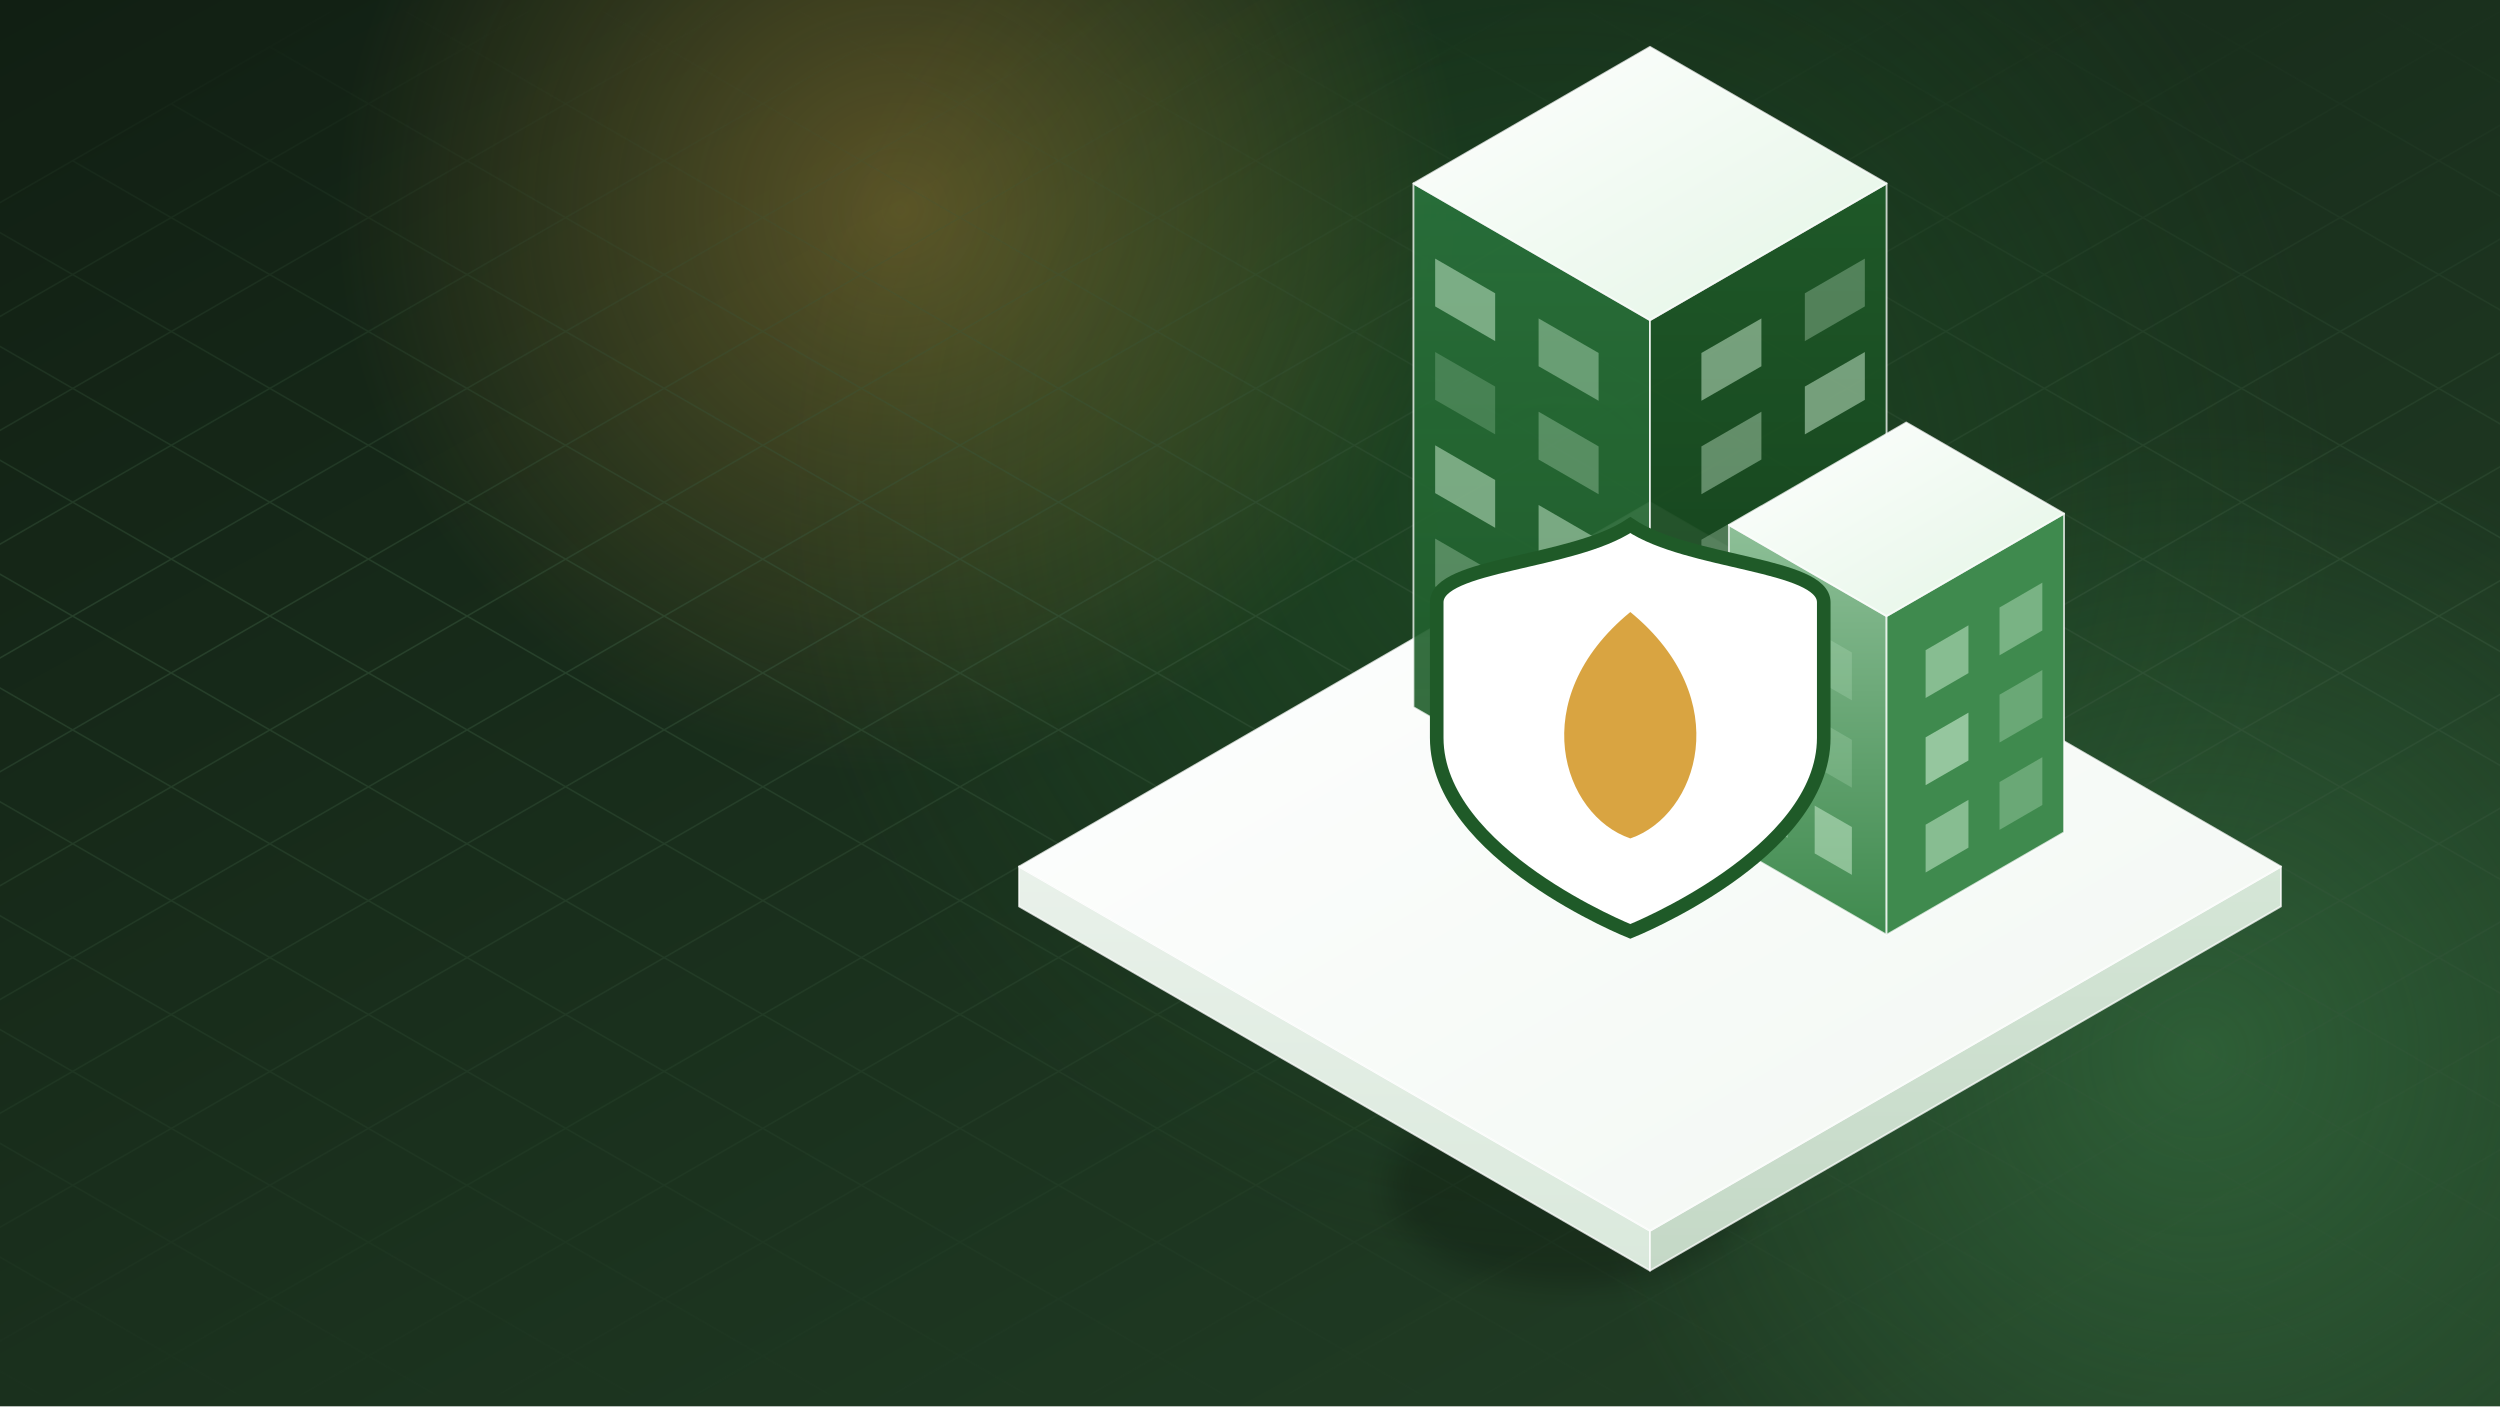
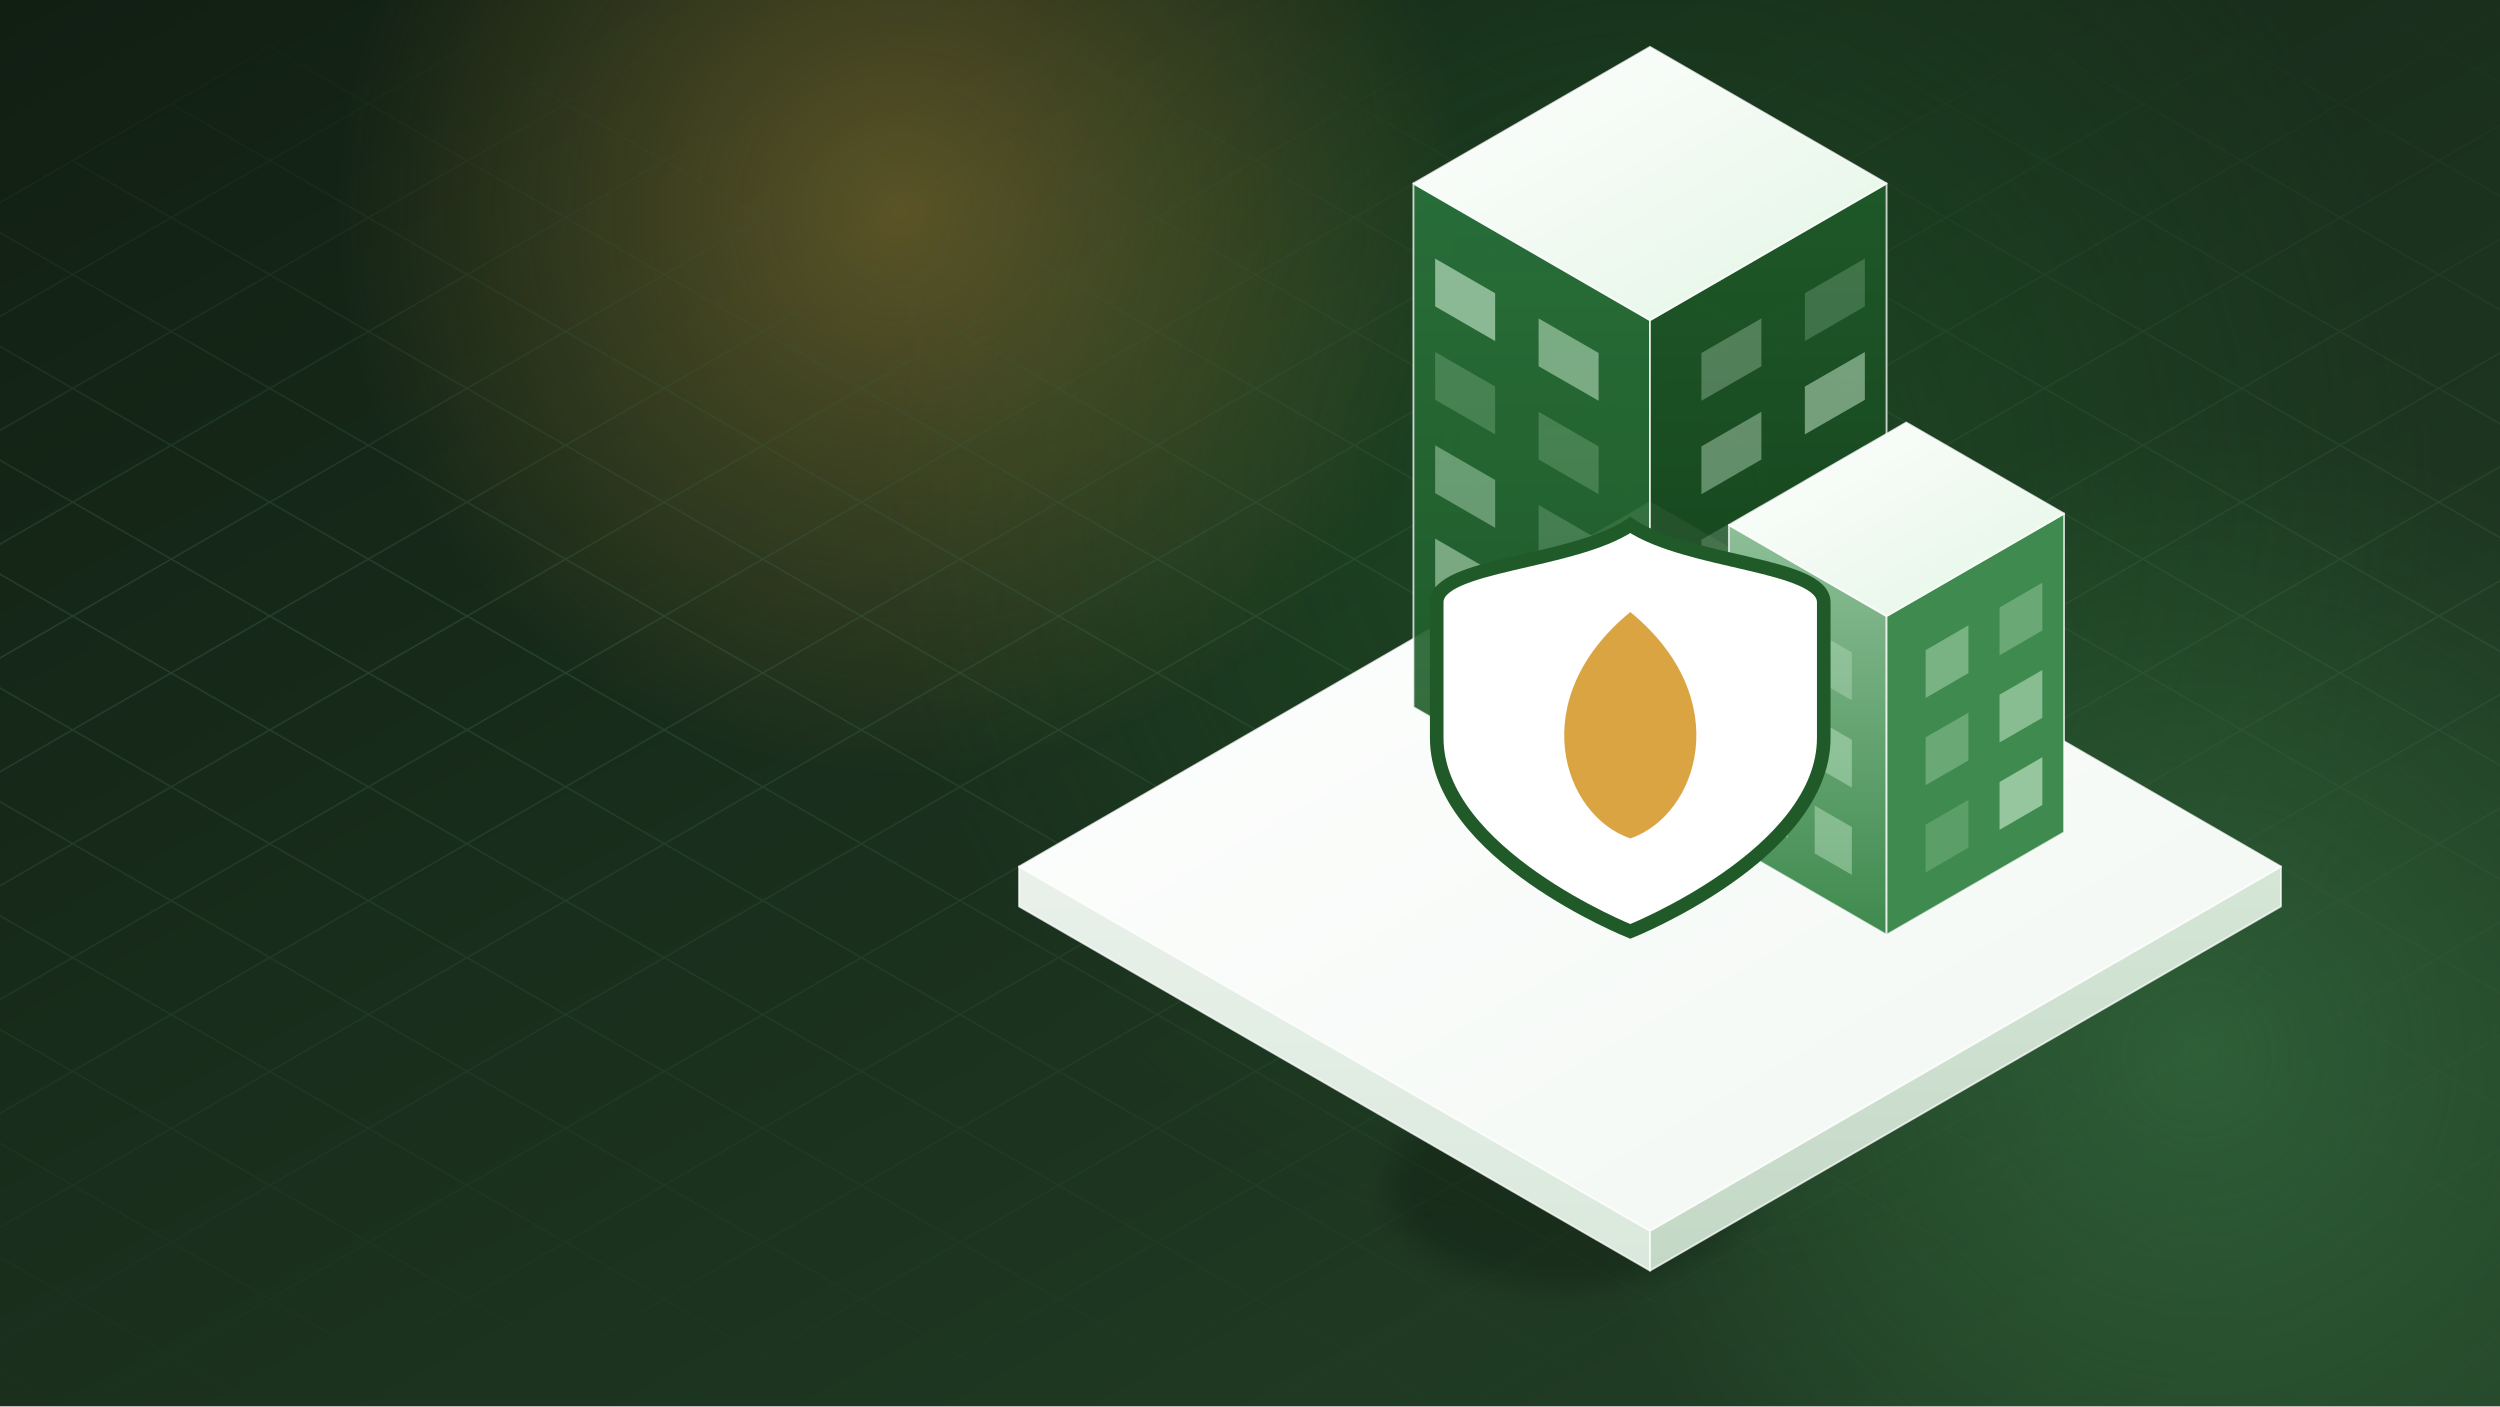
<svg xmlns="http://www.w3.org/2000/svg" viewBox="0 0 1600 900" preserveAspectRatio="xMidYMid slice">
  <defs>
    <linearGradient id="gBg" x1="0" y1="0" x2="1" y2="1">
      <stop offset="0" stop-color="#111F13" />
      <stop offset="1" stop-color="#234127" />
    </linearGradient>
    <radialGradient id="gB1">
      <stop offset="0" stop-color="#1F5A28" stop-opacity="0.55" />
      <stop offset="1" stop-color="#1F5A28" stop-opacity="0" />
    </radialGradient>
    <radialGradient id="gB2">
      <stop offset="0" stop-color="#3F8A4E" stop-opacity="0.45" />
      <stop offset="1" stop-color="#3F8A4E" stop-opacity="0" />
    </radialGradient>
    <radialGradient id="gB3">
      <stop offset="0" stop-color="#D9A441" stop-opacity="0.35" />
      <stop offset="1" stop-color="#D9A441" stop-opacity="0" />
    </radialGradient>
    <radialGradient id="gGlow">
      <stop offset="0" stop-color="#8DBF97" stop-opacity=".55" />
      <stop offset="1" stop-color="#8DBF97" stop-opacity="0" />
    </radialGradient>
    <linearGradient id="gTop" x1="0" y1="0" x2="1" y2="1">
      <stop offset="0" stop-color="#FFFFFF" />
      <stop offset="1" stop-color="#E3F5E5" />
    </linearGradient>
    <linearGradient id="gLeft" x1="0" y1="0" x2="0" y2="1">
      <stop offset="0" stop-color="#28703A" stop-opacity=".95" />
      <stop offset="1" stop-color="#1F5A28" stop-opacity=".9" />
    </linearGradient>
    <linearGradient id="gRight" x1="0" y1="0" x2="0" y2="1">
      <stop offset="0" stop-color="#1F5A28" stop-opacity=".95" />
      <stop offset="1" stop-color="#123A18" stop-opacity=".95" />
    </linearGradient>
    <linearGradient id="gLeftV" x1="0" y1="0" x2="0" y2="1">
      <stop offset="0" stop-color="#8DBF97" />
      <stop offset="1" stop-color="#3F8A4E" />
    </linearGradient>
    <linearGradient id="gRightV" x1="0" y1="0" x2="0" y2="1">
      <stop offset="0" stop-color="#3F8A4E" />
      <stop offset="1" stop-color="#3F8A4E" />
    </linearGradient>
    <linearGradient id="gLeftC" x1="0" y1="0" x2="0" y2="1">
      <stop offset="0" stop-color="#E9CA8F" />
      <stop offset="1" stop-color="#D9A441" />
    </linearGradient>
    <linearGradient id="gRightC" x1="0" y1="0" x2="0" y2="1">
      <stop offset="0" stop-color="#D9A441" />
      <stop offset="1" stop-color="#AC7C22" />
    </linearGradient>
    <linearGradient id="gLeftR" x1="0" y1="0" x2="0" y2="1">
      <stop offset="0" stop-color="#EACC95" />
      <stop offset="1" stop-color="#D9A441" />
    </linearGradient>
    <linearGradient id="gRightR" x1="0" y1="0" x2="0" y2="1">
      <stop offset="0" stop-color="#D9A441" />
      <stop offset="1" stop-color="#AA7B22" />
    </linearGradient>
    <linearGradient id="gTopW" x1="0" y1="0" x2="1" y2="1">
      <stop offset="0" stop-color="#FFFFFF" />
      <stop offset="1" stop-color="#F1F7F2" />
    </linearGradient>
    <linearGradient id="gLeftW" x1="0" y1="0" x2="0" y2="1">
      <stop offset="0" stop-color="#E9F1EA" />
      <stop offset="1" stop-color="#DAE9DC" />
    </linearGradient>
    <linearGradient id="gRightW" x1="0" y1="0" x2="0" y2="1">
      <stop offset="0" stop-color="#D5E6D7" />
      <stop offset="1" stop-color="#C4D8C6" />
    </linearGradient>
    <linearGradient id="gFade" x1="0" y1="0" x2="0" y2="1">
      <stop offset="0" stop-color="#fff" stop-opacity="0" />
      <stop offset=".45" stop-color="#fff" stop-opacity="1" />
      <stop offset="1" stop-color="#fff" stop-opacity="0" />
    </linearGradient>
    <mask id="mGrid">
      <rect width="100%" height="100%" fill="url(#gFade)" />
    </mask>
    <filter id="fSoft" x="-50%" y="-50%" width="200%" height="200%">
      <feGaussianBlur stdDeviation="9" />
    </filter>
  </defs>
  <defs>
    <radialGradient id="gNode0" cx=".35" cy=".3">
      <stop offset="0" stop-color="#fff" />
      <stop offset=".35" stop-color="#1F5A28" />
      <stop offset="1" stop-color="#123A18" />
    </radialGradient>
    <radialGradient id="gNode1" cx=".35" cy=".3">
      <stop offset="0" stop-color="#fff" />
      <stop offset=".35" stop-color="#3F8A4E" />
      <stop offset="1" stop-color="#3F8A4E" />
    </radialGradient>
    <radialGradient id="gNode2" cx=".35" cy=".3">
      <stop offset="0" stop-color="#fff" />
      <stop offset=".35" stop-color="#D9A441" />
      <stop offset="1" stop-color="#AC7C22" />
    </radialGradient>
  </defs>
  <rect width="100%" height="100%" fill="url(#gBg)" />
-   <circle cx="996.2" cy="315" r="495" fill="url(#gB1)" />
+   <circle cx="1061.4" cy="315" r="495" fill="url(#gB1)" />
  <circle cx="1408" cy="675" r="405" fill="url(#gB2)" />
  <circle cx="576" cy="135" r="360" fill="url(#gB3)" />
  <g stroke="#37573C" stroke-width="1" opacity="0.5" mask="url(#mGrid)">
    <line x1="1056" y1="-480" x2="-710.7" y2="540" />
    <line x1="1056" y1="-480" x2="2822.7" y2="540" />
    <line x1="1119.1" y1="-443.6" x2="-647.6" y2="576.4" />
    <line x1="992.9" y1="-443.6" x2="2759.6" y2="576.4" />
    <line x1="1182.2" y1="-407.1" x2="-584.5" y2="612.9" />
    <line x1="929.8" y1="-407.1" x2="2696.5" y2="612.9" />
    <line x1="1245.3" y1="-370.7" x2="-521.4" y2="649.3" />
    <line x1="866.7" y1="-370.7" x2="2633.4" y2="649.3" />
    <line x1="1308.4" y1="-334.3" x2="-458.3" y2="685.7" />
    <line x1="803.6" y1="-334.3" x2="2570.3" y2="685.7" />
    <line x1="1371.5" y1="-297.9" x2="-395.2" y2="722.1" />
    <line x1="740.5" y1="-297.9" x2="2507.2" y2="722.1" />
    <line x1="1434.6" y1="-261.4" x2="-332.1" y2="758.6" />
    <line x1="677.4" y1="-261.4" x2="2444.1" y2="758.6" />
    <line x1="1497.7" y1="-225" x2="-269" y2="795" />
    <line x1="614.3" y1="-225" x2="2381" y2="795" />
    <line x1="1560.8" y1="-188.6" x2="-205.9" y2="831.4" />
    <line x1="551.2" y1="-188.6" x2="2317.9" y2="831.4" />
    <line x1="1623.9" y1="-152.1" x2="-142.8" y2="867.9" />
    <line x1="488.1" y1="-152.1" x2="2254.8" y2="867.9" />
    <line x1="1687" y1="-115.7" x2="-79.7" y2="904.3" />
    <line x1="425" y1="-115.7" x2="2191.7" y2="904.3" />
    <line x1="1750.1" y1="-79.3" x2="-16.6" y2="940.7" />
    <line x1="361.9" y1="-79.3" x2="2128.6" y2="940.7" />
    <line x1="1813.2" y1="-42.9" x2="46.5" y2="977.1" />
    <line x1="298.8" y1="-42.9" x2="2065.5" y2="977.1" />
    <line x1="1876.2" y1="-6.4" x2="109.6" y2="1013.6" />
    <line x1="235.8" y1="-6.4" x2="2002.4" y2="1013.6" />
    <line x1="1939.3" y1="30" x2="172.7" y2="1050" />
    <line x1="172.7" y1="30" x2="1939.3" y2="1050" />
    <line x1="2002.4" y1="66.4" x2="235.8" y2="1086.4" />
    <line x1="109.6" y1="66.4" x2="1876.2" y2="1086.4" />
    <line x1="2065.5" y1="102.9" x2="298.8" y2="1122.9" />
    <line x1="46.5" y1="102.9" x2="1813.2" y2="1122.9" />
    <line x1="2128.6" y1="139.3" x2="361.9" y2="1159.3" />
    <line x1="-16.6" y1="139.3" x2="1750.1" y2="1159.3" />
    <line x1="2191.7" y1="175.7" x2="425" y2="1195.7" />
    <line x1="-79.7" y1="175.7" x2="1687" y2="1195.7" />
    <line x1="2254.8" y1="212.1" x2="488.1" y2="1232.1" />
    <line x1="-142.8" y1="212.1" x2="1623.9" y2="1232.1" />
    <line x1="2317.9" y1="248.6" x2="551.2" y2="1268.6" />
    <line x1="-205.9" y1="248.6" x2="1560.8" y2="1268.6" />
    <line x1="2381" y1="285" x2="614.3" y2="1305" />
    <line x1="-269" y1="285" x2="1497.7" y2="1305" />
    <line x1="2444.1" y1="321.4" x2="677.4" y2="1341.4" />
    <line x1="-332.1" y1="321.4" x2="1434.6" y2="1341.4" />
    <line x1="2507.2" y1="357.9" x2="740.5" y2="1377.9" />
    <line x1="-395.2" y1="357.9" x2="1371.5" y2="1377.9" />
    <line x1="2570.3" y1="394.3" x2="803.6" y2="1414.3" />
    <line x1="-458.3" y1="394.3" x2="1308.4" y2="1414.3" />
    <line x1="2633.4" y1="430.7" x2="866.7" y2="1450.7" />
    <line x1="-521.4" y1="430.7" x2="1245.3" y2="1450.7" />
    <line x1="2696.5" y1="467.1" x2="929.8" y2="1487.1" />
    <line x1="-584.5" y1="467.1" x2="1182.2" y2="1487.1" />
    <line x1="2759.6" y1="503.6" x2="992.9" y2="1523.6" />
    <line x1="-647.6" y1="503.6" x2="1119.1" y2="1523.6" />
    <line x1="2822.7" y1="540" x2="1056" y2="1560" />
    <line x1="-710.7" y1="540" x2="1056" y2="1560" />
  </g>
  <ellipse cx="1005.5" cy="758.6" rx="116.6" ry="64.1" fill="#000" opacity="0.2" filter="url(#fSoft)" />
  <g>
    <polygon points="652.2,580.1 1056,813.2 1056,787.7 652.2,554.6" fill="url(#gLeftW)" stroke="rgba(255,255,255,.75)" stroke-width="1.2" stroke-linejoin="round" />
    <polygon points="1459.8,580.1 1056,813.2 1056,787.7 1459.8,554.6" fill="url(#gRightW)" stroke="rgba(255,255,255,.75)" stroke-width="1.2" stroke-linejoin="round" />
    <polygon points="1056,321.4 1459.8,554.6 1056,787.7 652.2,554.6" fill="url(#gTopW)" stroke="rgba(255,255,255,.75)" stroke-width="1.2" stroke-linejoin="round" />
  </g>
  <g>
    <polygon points="904.6,452.6 1056,540 1056,204.9 904.6,117.4" fill="url(#gLeft)" stroke="rgba(255,255,255,.75)" stroke-width="1.2" stroke-linejoin="round" />
    <polygon points="1207.4,452.6 1056,540 1056,204.9 1207.4,117.4" fill="url(#gRight)" stroke="rgba(255,255,255,.75)" stroke-width="1.2" stroke-linejoin="round" />
    <polygon points="1056,30 1207.4,117.4 1056,204.9 904.6,117.4" fill="url(#gTop)" stroke="rgba(255,255,255,.75)" stroke-width="1.2" stroke-linejoin="round" />
-     <polygon points="918.5,435.1 956.9,457.3 956.9,426.7 918.5,404.5" fill="#CFEFD4" opacity="0.6" />
+     <polygon points="918.5,435.1 956.9,457.3 956.9,426.7 918.5,404.5" fill="#CFEFD4" opacity="0.2" />
    <polygon points="984.7,473.3 1023.1,495.5 1023.1,464.9 984.7,442.7" fill="#CFEFD4" opacity="0.6" />
    <polygon points="1193.5,435.1 1155.1,457.3 1155.1,426.7 1193.5,404.5" fill="#CFEFD4" opacity="0.4" />
-     <polygon points="1127.3,473.3 1088.9,495.5 1088.9,464.9 1127.3,442.7" fill="#CFEFD4" opacity="0.3" />
-     <polygon points="918.5,375.3 956.9,397.5 956.9,366.9 918.5,344.7" fill="#CFEFD4" opacity="0.3" />
-     <polygon points="984.7,413.6 1023.1,435.8 1023.1,405.2 984.7,383" fill="#CFEFD4" opacity="0.2" />
+     <polygon points="1127.3,473.3 1088.9,495.5 1088.9,464.9 1127.3,442.7" fill="#CFEFD4" opacity="0.5" />
+     <polygon points="918.5,375.3 956.9,397.5 956.9,366.9 918.5,344.7" fill="#CFEFD4" opacity="0.5" />
+     <polygon points="984.7,413.6 1023.1,435.8 1023.1,405.2 984.7,383" fill="#CFEFD4" opacity="0.4" />
    <polygon points="1193.5,375.3 1155.1,397.5 1155.1,366.9 1193.5,344.7" fill="#CFEFD4" opacity="0.4" />
-     <polygon points="1127.3,413.6 1088.9,435.8 1088.9,405.2 1127.3,383" fill="#CFEFD4" opacity="0.5" />
-     <polygon points="918.5,315.6 956.9,337.8 956.9,307.2 918.5,285" fill="#CFEFD4" opacity="0.5" />
-     <polygon points="984.7,353.9 1023.1,376 1023.1,345.4 984.7,323.2" fill="#CFEFD4" opacity="0.5" />
+     <polygon points="1127.3,413.6 1088.9,435.8 1088.9,405.2 1127.3,383" fill="#CFEFD4" opacity="0.6" />
+     <polygon points="918.5,315.6 956.9,337.8 956.9,307.2 918.5,285" fill="#CFEFD4" opacity="0.4" />
+     <polygon points="984.7,353.9 1023.1,376 1023.1,345.4 984.7,323.2" fill="#CFEFD4" opacity="0.2" />
    <polygon points="1193.5,315.6 1155.1,337.8 1155.1,307.2 1193.5,285" fill="#CFEFD4" opacity="0.2" />
-     <polygon points="1127.3,353.9 1088.9,376 1088.9,345.4 1127.3,323.2" fill="#CFEFD4" opacity="0.3" />
+     <polygon points="1127.3,353.9 1088.9,376 1088.9,345.4 1127.3,323.2" fill="#CFEFD4" opacity="0.2" />
    <polygon points="918.5,255.9 956.9,278 956.9,247.4 918.5,225.3" fill="#CFEFD4" opacity="0.2" />
-     <polygon points="984.7,294.1 1023.1,316.3 1023.1,285.7 984.7,263.5" fill="#CFEFD4" opacity="0.3" />
+     <polygon points="984.7,294.1 1023.1,316.3 1023.1,285.7 984.7,263.5" fill="#CFEFD4" opacity="0.2" />
    <polygon points="1193.5,255.9 1155.1,278 1155.1,247.4 1193.5,225.3" fill="#CFEFD4" opacity="0.5" />
    <polygon points="1127.3,294.1 1088.9,316.3 1088.9,285.7 1127.3,263.5" fill="#CFEFD4" opacity="0.4" />
-     <polygon points="918.5,196.1 956.9,218.3 956.9,187.7 918.5,165.5" fill="#CFEFD4" opacity="0.5" />
-     <polygon points="984.7,234.4 1023.1,256.5 1023.1,225.9 984.7,203.8" fill="#CFEFD4" opacity="0.4" />
-     <polygon points="1193.5,196.1 1155.1,218.3 1155.1,187.7 1193.5,165.5" fill="#CFEFD4" opacity="0.3" />
-     <polygon points="1127.3,234.4 1088.9,256.5 1088.9,225.9 1127.3,203.8" fill="#CFEFD4" opacity="0.5" />
+     <polygon points="918.5,196.1 956.9,218.3 956.9,187.7 918.5,165.5" fill="#CFEFD4" opacity="0.6" />
+     <polygon points="984.7,234.4 1023.1,256.5 1023.1,225.9 984.7,203.8" fill="#CFEFD4" opacity="0.5" />
+     <polygon points="1193.5,196.1 1155.1,218.3 1155.1,187.7 1193.5,165.5" fill="#CFEFD4" opacity="0.2" />
+     <polygon points="1127.3,234.4 1088.9,256.5 1088.9,225.9 1127.3,203.8" fill="#CFEFD4" opacity="0.3" />
  </g>
  <g>
    <polygon points="1106.5,540 1207.4,598.3 1207.4,394.3 1106.5,336" fill="url(#gLeftV)" stroke="rgba(255,255,255,.75)" stroke-width="1.2" stroke-linejoin="round" />
    <polygon points="1321,532.7 1207.4,598.3 1207.4,394.3 1321,328.7" fill="url(#gRightV)" stroke="rgba(255,255,255,.75)" stroke-width="1.2" stroke-linejoin="round" />
    <polygon points="1220,270.4 1321,328.7 1207.4,394.3 1106.5,336" fill="url(#gTop)" stroke="rgba(255,255,255,.75)" stroke-width="1.2" stroke-linejoin="round" />
    <polygon points="1120.4,522.5 1144.1,536.2 1144.1,505.6 1120.4,491.9" fill="#CFEFD4" opacity="0.4" />
-     <polygon points="1161.4,546.2 1185.2,559.9 1185.2,529.3 1161.4,515.6" fill="#CFEFD4" opacity="0.5" />
-     <polygon points="1307.1,515.2 1279.7,531.1 1279.7,500.5 1307.1,484.6" fill="#CFEFD4" opacity="0.3" />
-     <polygon points="1259.8,542.5 1232.4,558.4 1232.4,527.8 1259.8,511.9" fill="#CFEFD4" opacity="0.5" />
-     <polygon points="1120.4,466.7 1144.1,480.4 1144.1,449.8 1120.4,436.1" fill="#CFEFD4" opacity="0.6" />
-     <polygon points="1161.4,490.3 1185.2,504.1 1185.2,473.5 1161.4,459.7" fill="#CFEFD4" opacity="0.2" />
-     <polygon points="1307.1,459.4 1279.7,475.2 1279.7,444.6 1307.1,428.8" fill="#CFEFD4" opacity="0.3" />
-     <polygon points="1259.8,486.7 1232.4,502.5 1232.4,471.9 1259.8,456.1" fill="#CFEFD4" opacity="0.6" />
-     <polygon points="1120.4,410.8 1144.1,424.5 1144.1,393.9 1120.4,380.2" fill="#CFEFD4" opacity="0.5" />
-     <polygon points="1161.4,434.5 1185.2,448.2 1185.2,417.6 1161.4,403.9" fill="#CFEFD4" opacity="0.2" />
-     <polygon points="1307.1,403.5 1279.7,419.4 1279.7,388.8 1307.1,372.9" fill="#CFEFD4" opacity="0.4" />
-     <polygon points="1259.8,430.8 1232.4,446.7 1232.4,416.1 1259.8,400.2" fill="#CFEFD4" opacity="0.5" />
+     <polygon points="1161.4,546.2 1185.2,559.9 1185.2,529.3 1161.4,515.6" fill="#CFEFD4" opacity="0.4" />
+     <polygon points="1307.1,515.2 1279.7,531.1 1279.7,500.5 1307.1,484.6" fill="#CFEFD4" opacity="0.6" />
+     <polygon points="1259.8,542.5 1232.4,558.4 1232.4,527.8 1259.8,511.9" fill="#CFEFD4" opacity="0.2" />
+     <polygon points="1120.4,466.7 1144.1,480.4 1144.1,449.8 1120.4,436.1" fill="#CFEFD4" opacity="0.4" />
+     <polygon points="1161.4,490.3 1185.2,504.1 1185.2,473.5 1161.4,459.7" fill="#CFEFD4" opacity="0.4" />
+     <polygon points="1307.1,459.4 1279.7,475.2 1279.7,444.6 1307.1,428.8" fill="#CFEFD4" opacity="0.5" />
+     <polygon points="1259.8,486.7 1232.4,502.5 1232.4,471.9 1259.8,456.1" fill="#CFEFD4" opacity="0.3" />
+     <polygon points="1120.4,410.8 1144.1,424.5 1144.1,393.9 1120.4,380.2" fill="#CFEFD4" opacity="0.4" />
+     <polygon points="1161.4,434.5 1185.2,448.2 1185.2,417.6 1161.4,403.9" fill="#CFEFD4" opacity="0.3" />
+     <polygon points="1307.1,403.5 1279.7,419.4 1279.7,388.8 1307.1,372.9" fill="#CFEFD4" opacity="0.3" />
+     <polygon points="1259.8,430.8 1232.4,446.7 1232.4,416.1 1259.8,400.2" fill="#CFEFD4" opacity="0.4" />
  </g>
  <g>
    <path d="M1043.4 336 C1080.5 360.8 1167.2 360.8 1167.2 385.5 L1167.2 472.2 C1167.2 546.6 1043.4 596.1 1043.4 596.1 C1043.4 596.1 919.5 546.6 919.5 472.2 L919.5 385.5 C919.5 360.8 1006.2 360.8 1043.4 336Z" fill="#fff" stroke="#1F5A28" stroke-width="8.7" />
    <path d="M1043.4 391.7 C1111.5 447.5 1086.7 521.8 1043.4 536.6 C1000 521.8 975.3 447.5 1043.4 391.7Z" fill="#D9A441" />
  </g>
</svg>
